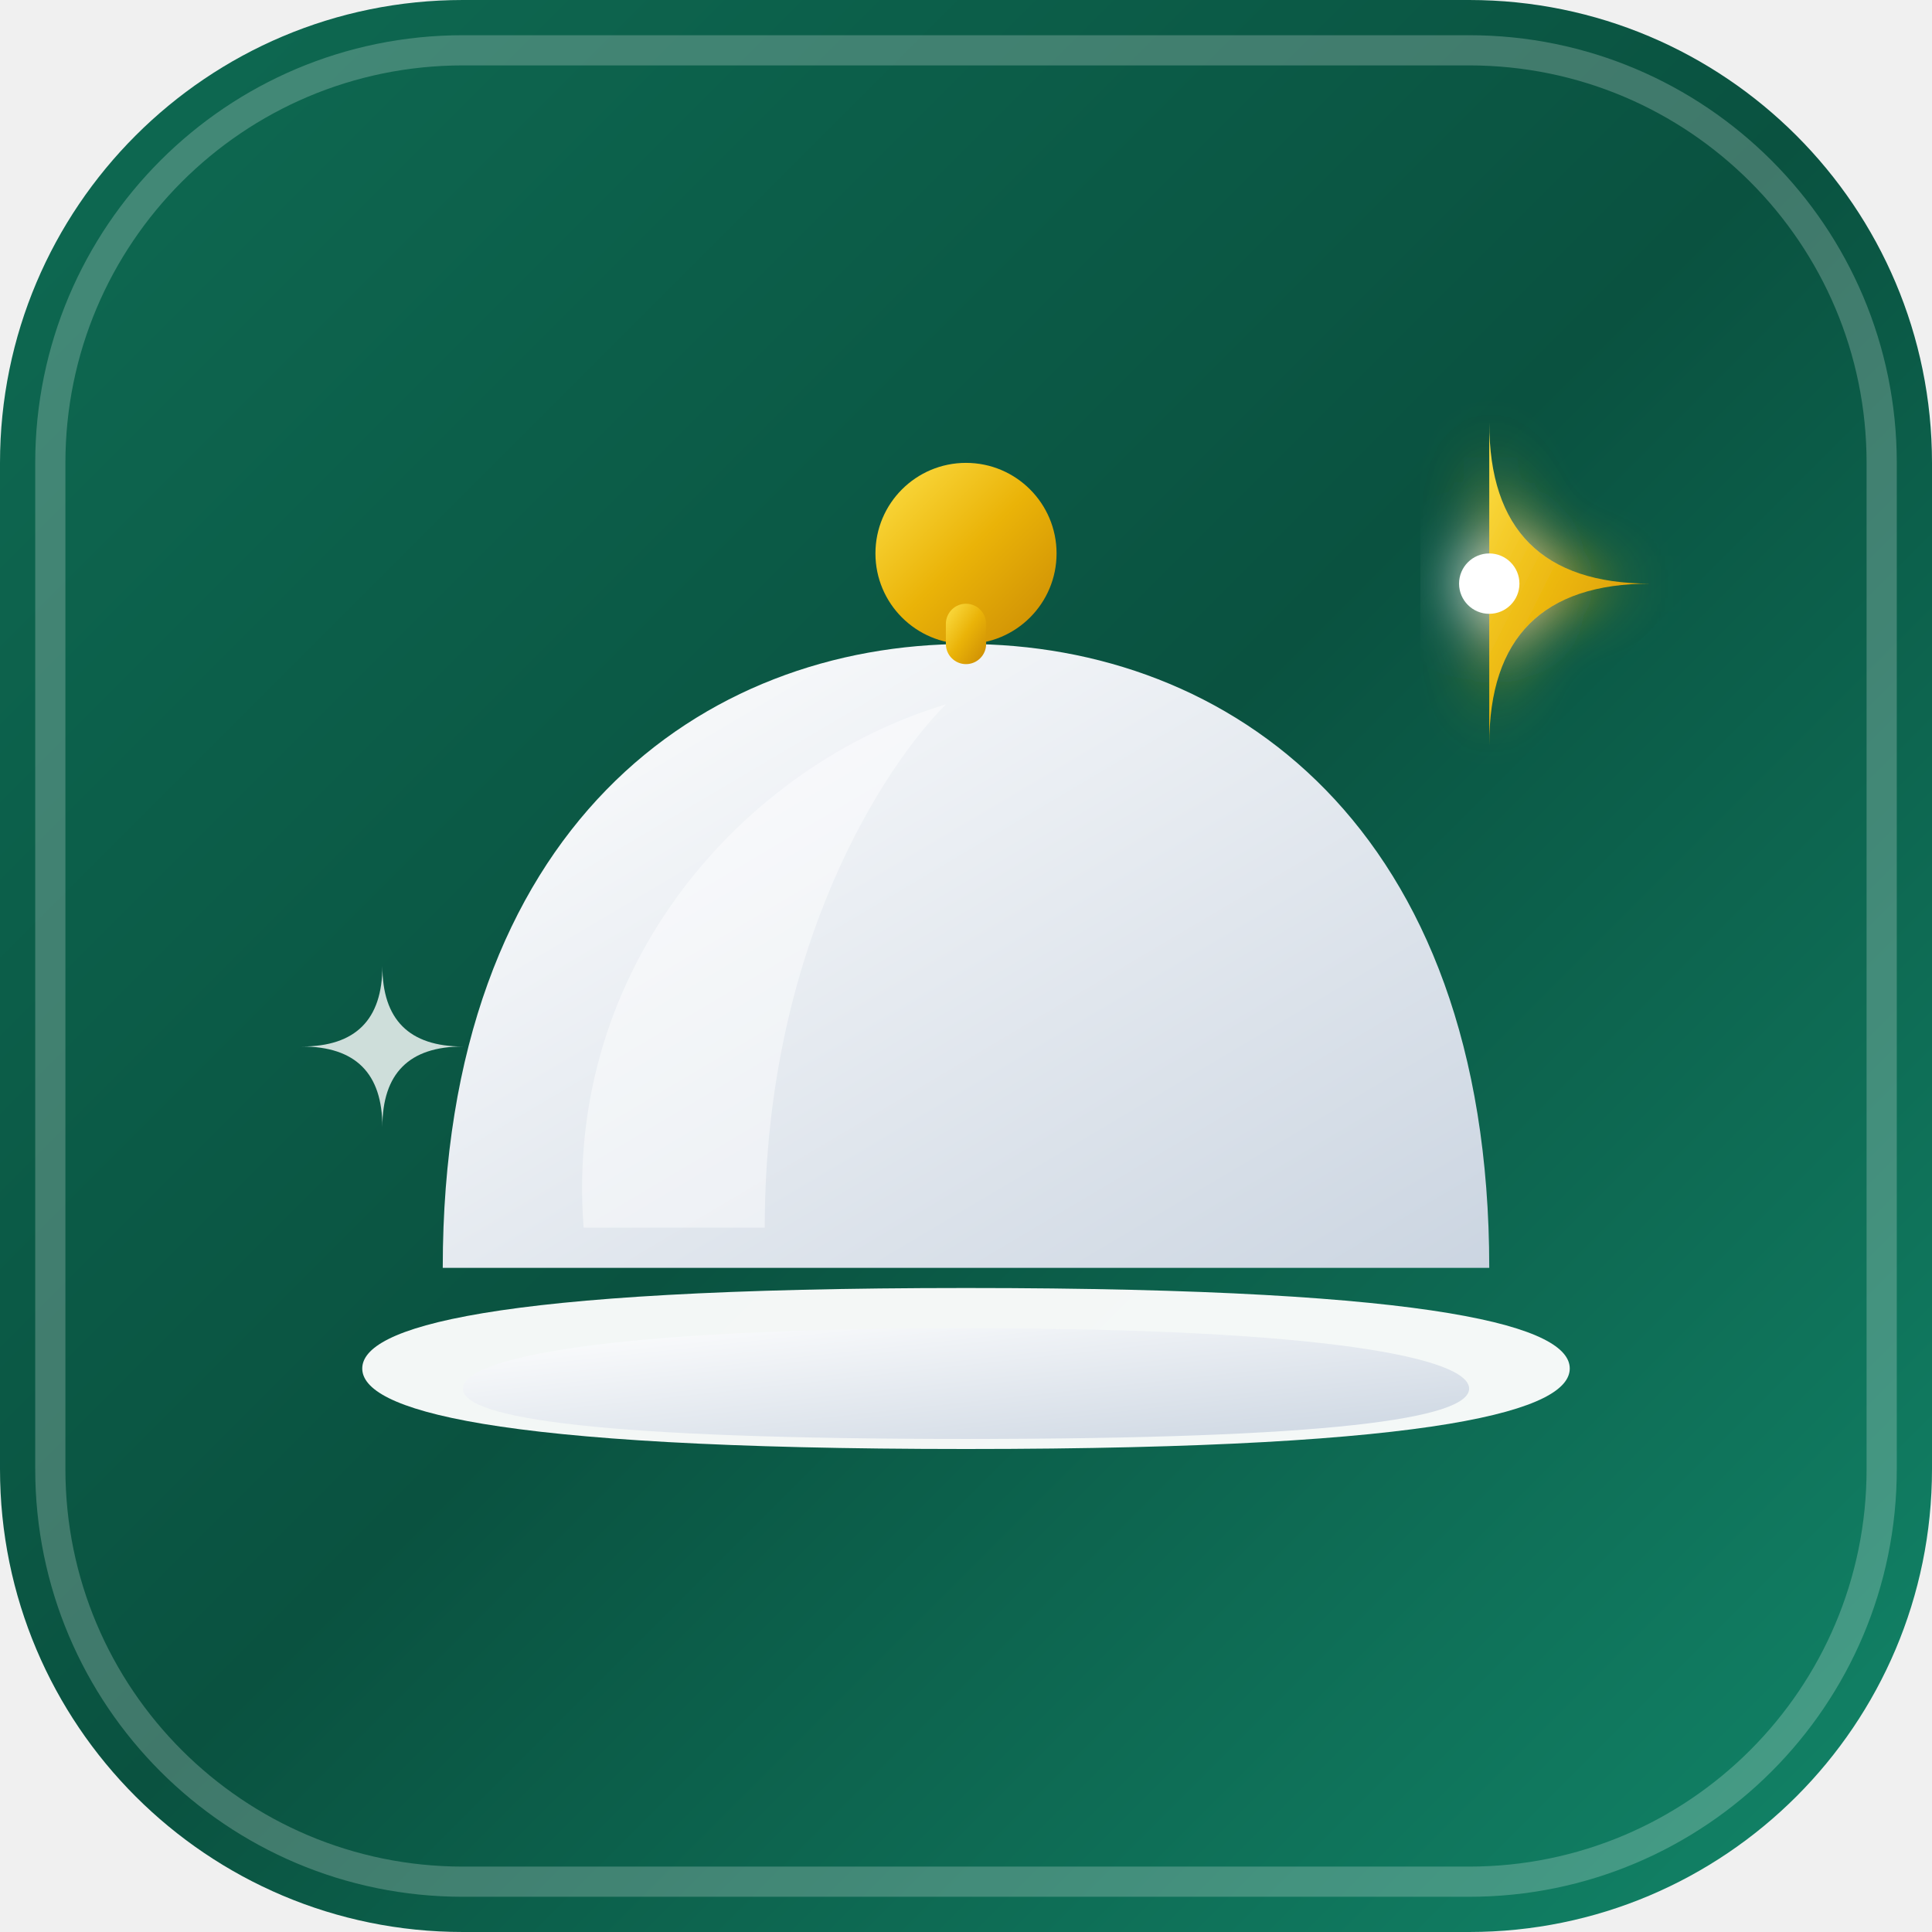
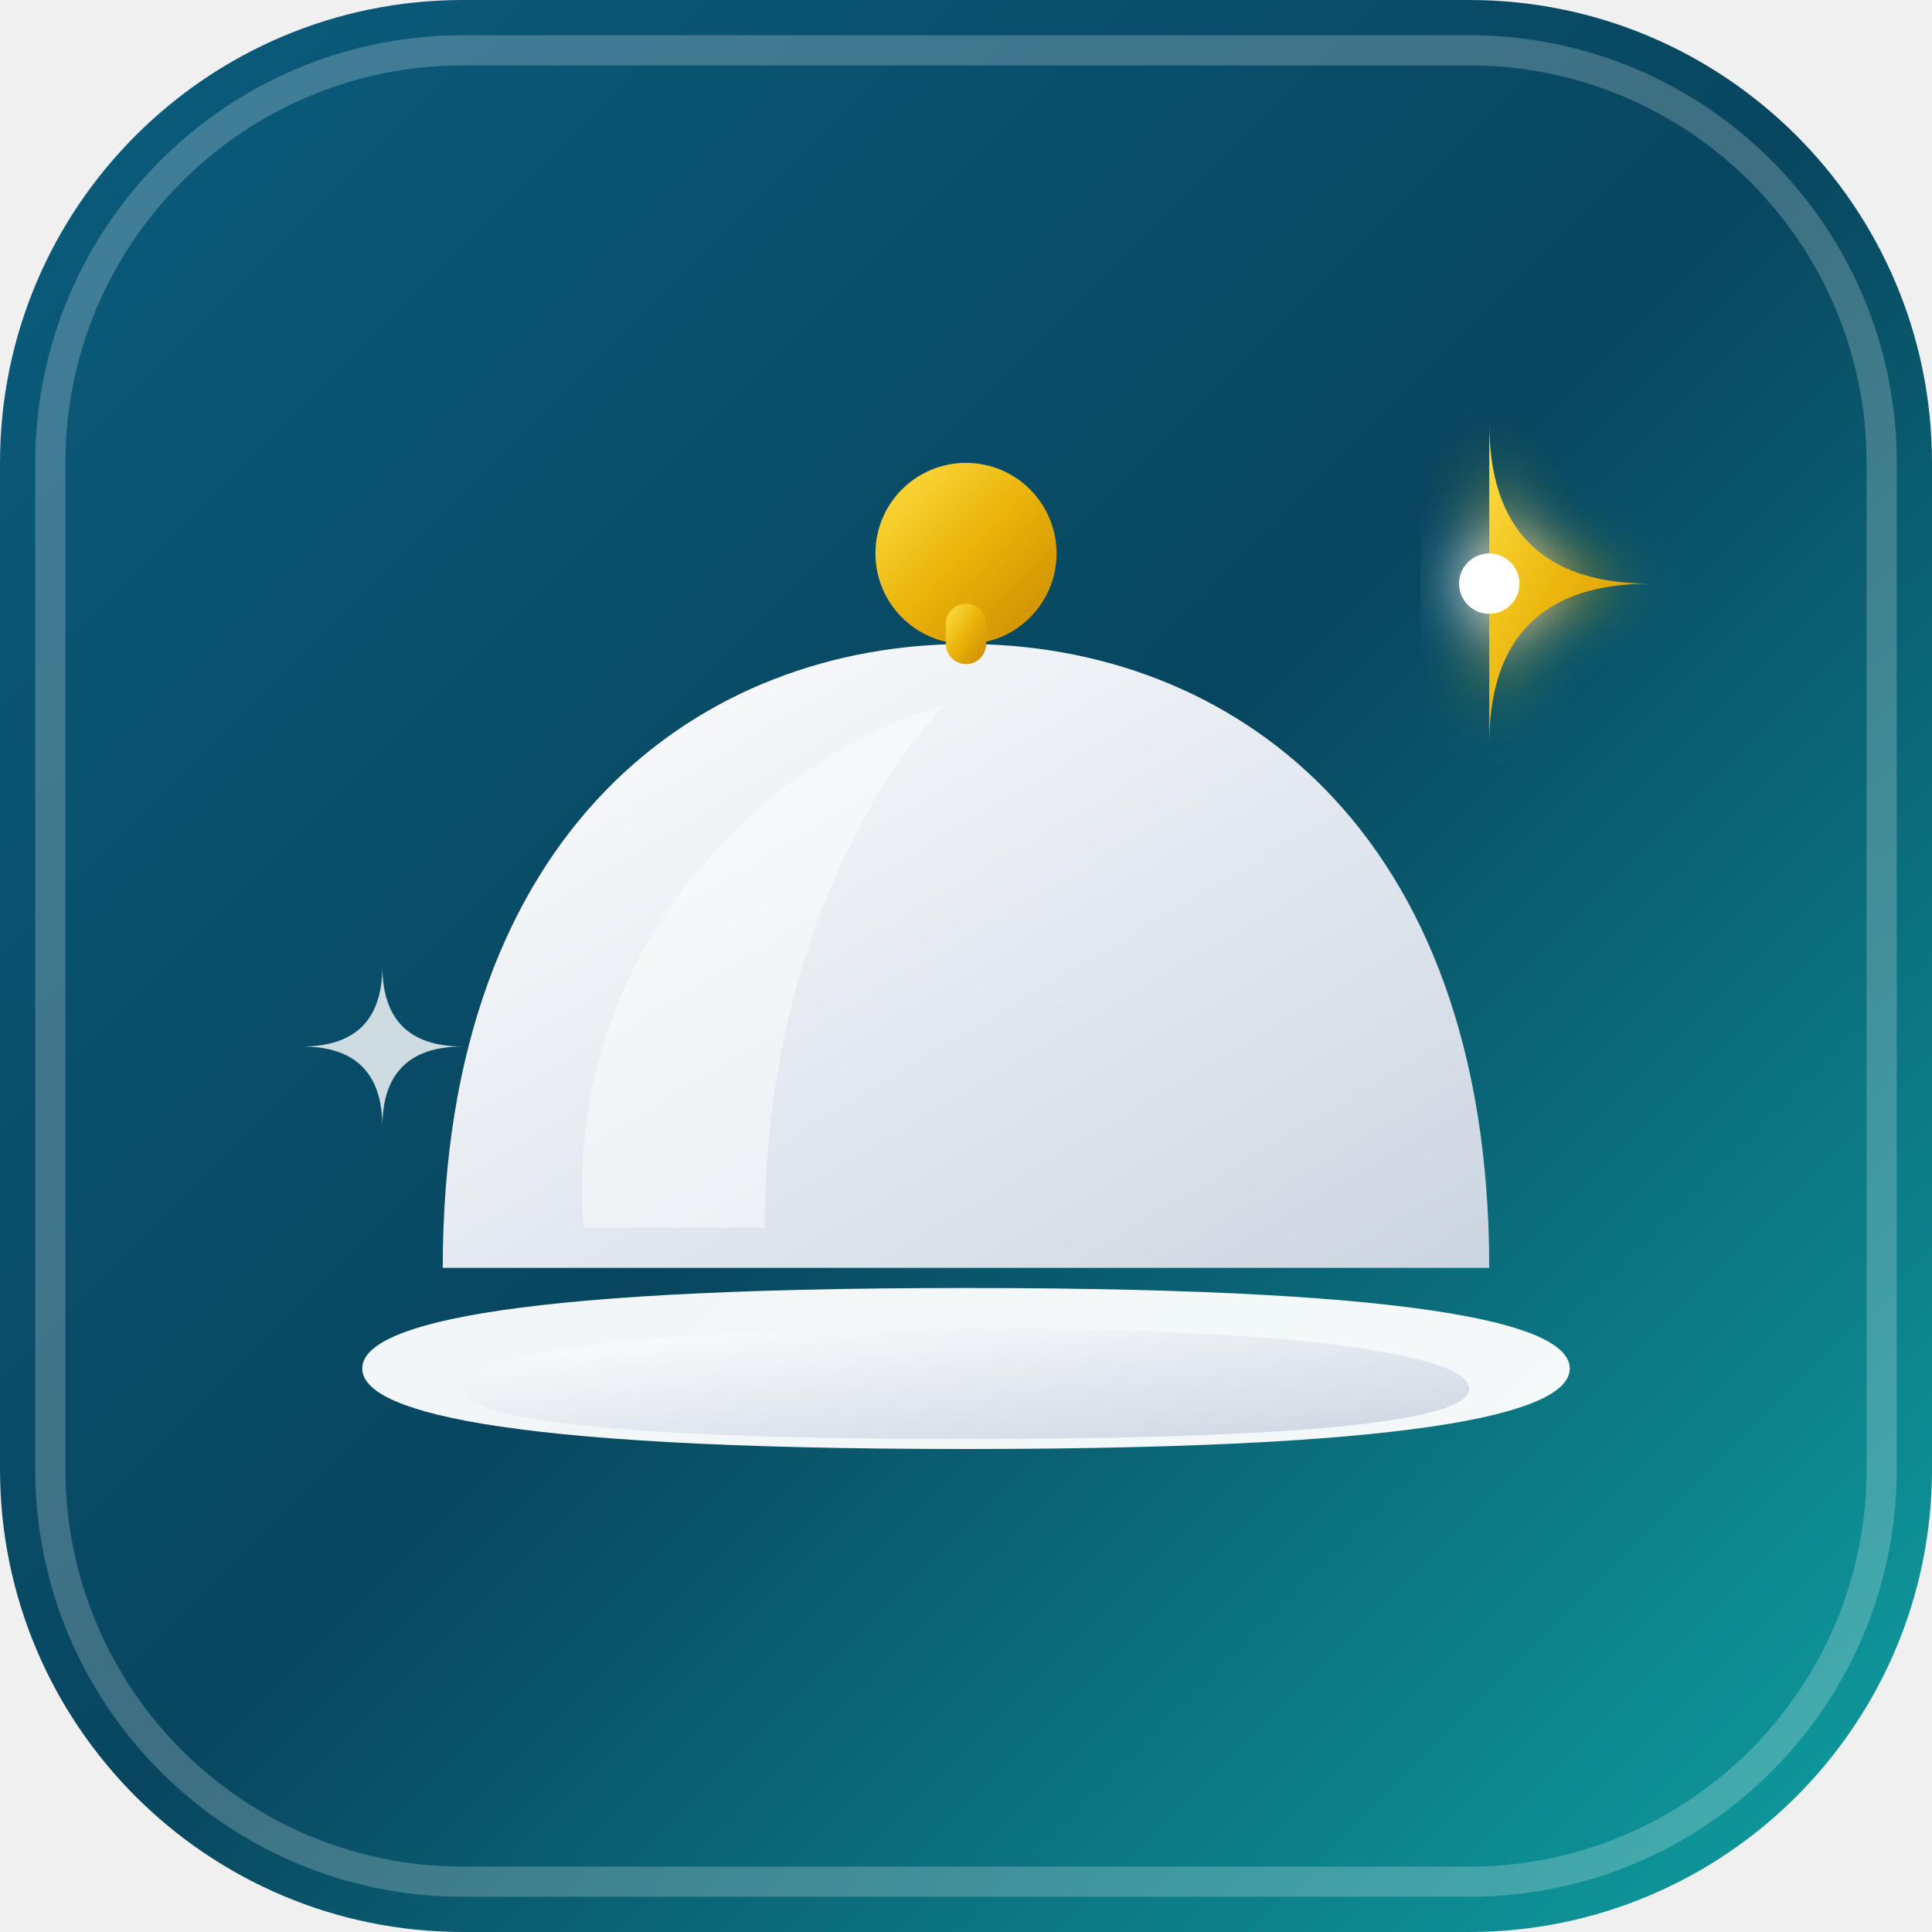
<svg xmlns="http://www.w3.org/2000/svg" viewBox="0 0 192 192" width="100%" height="100%">
  <defs>
    <linearGradient id="bg-grad" x1="0%" y1="0%" x2="100%" y2="100%">
-       <stop offset="0%" stop-color="#0E6B53" />
-       <stop offset="50%" stop-color="#0A5240" />
-       <stop offset="100%" stop-color="#12876A" />
+       <stop offset="0%" stop-color="#0B5D7E" />
+       <stop offset="50%" stop-color="#08465F" />
+       <stop offset="100%" stop-color="#0FA3A3" />
    </linearGradient>
    <linearGradient id="gold-grad" x1="0%" y1="0%" x2="100%" y2="100%">
      <stop offset="0%" stop-color="#fde047" />
      <stop offset="50%" stop-color="#eab308" />
      <stop offset="100%" stop-color="#ca8a04" />
    </linearGradient>
    <linearGradient id="silver-grad" x1="0%" y1="0%" x2="100%" y2="100%">
      <stop offset="0%" stop-color="#ffffff" />
      <stop offset="100%" stop-color="#cbd5e1" />
    </linearGradient>
    <filter id="glow" x="-20%" y="-20%" width="140%" height="140%">
      <feGaussianBlur stdDeviation="3" result="blur" />
      <feComposite in="SourceGraphic" in2="blur" operator="over" />
    </filter>
  </defs>
  <rect width="192" height="192" rx="46" fill="url(#bg-grad)" />
  <rect x="5" y="5" width="182" height="182" rx="41" fill="none" stroke="rgba(255,255,255,0.22)" stroke-width="3" />
  <g transform="translate(24, 28)">
    <path d="M12 108 C12 104, 24 100, 72 100 C120 100, 132 104, 132 108 C132 112, 120 116, 72 116 C24 116, 12 112, 12 108 Z" fill="#ffffff" opacity="0.95" />
    <path d="M22 110 C22 107, 36 104, 72 104 C108 104, 122 107, 122 110 C122 113, 108 115, 72 115 C36 115, 22 113, 22 110 Z" fill="url(#silver-grad)" />
    <path d="M20 98 C20 54, 46 36, 72 36 C98 36, 124 54, 124 98 Z" fill="url(#silver-grad)" />
    <path d="M34 94 C32 68, 50 48, 70 42 C64 48, 52 66, 52 94 Z" fill="#ffffff" opacity="0.45" />
    <circle cx="72" cy="27" r="9" fill="url(#gold-grad)" />
    <rect x="70" y="32" width="4" height="6" rx="2" fill="url(#gold-grad)" />
    <g transform="translate(108, 14)" filter="url(#glow)">
      <path d="M16 0 Q16 16 32 16 Q16 16 16 32 Q16 16 16 0 Z" fill="url(#gold-grad)" />
      <circle cx="16" cy="16" r="3" fill="#ffffff" />
    </g>
    <g transform="translate(6, 68)">
      <path d="M8 0 Q8 8 16 8 Q8 8 8 16 Q8 8 0 8 Q8 8 8 0 Z" fill="#ffffff" opacity="0.8" />
    </g>
  </g>
</svg>
